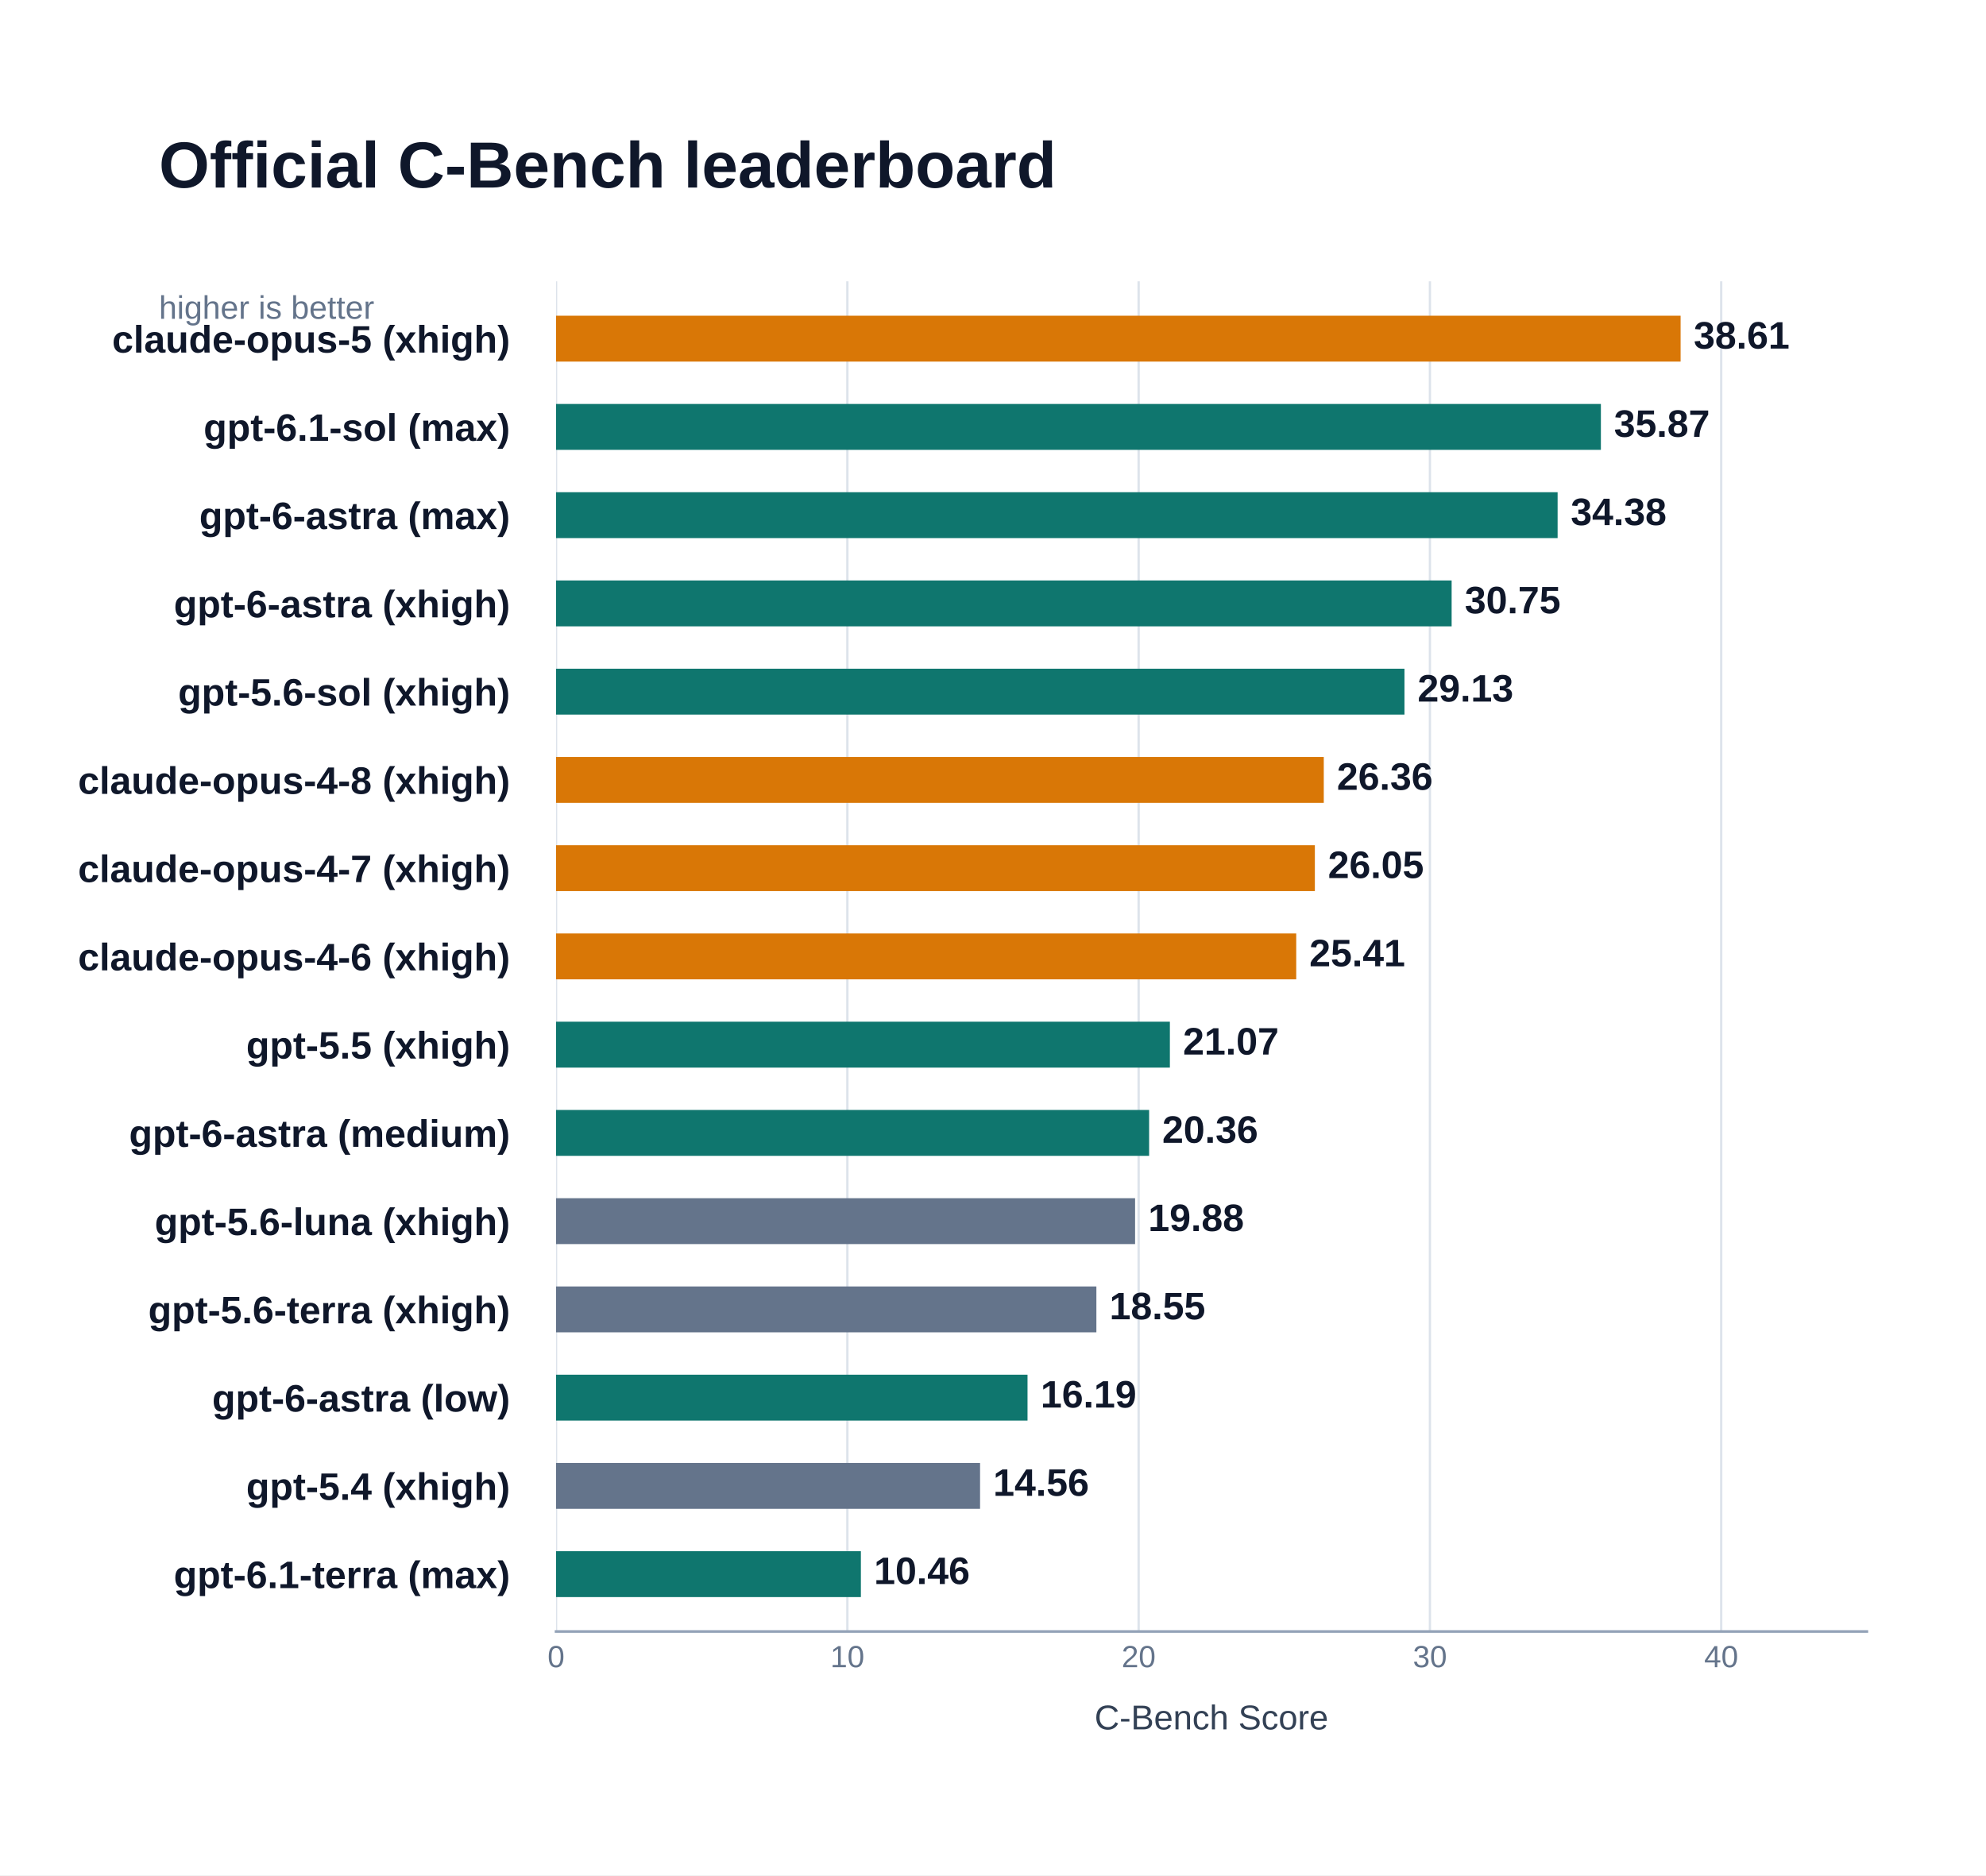
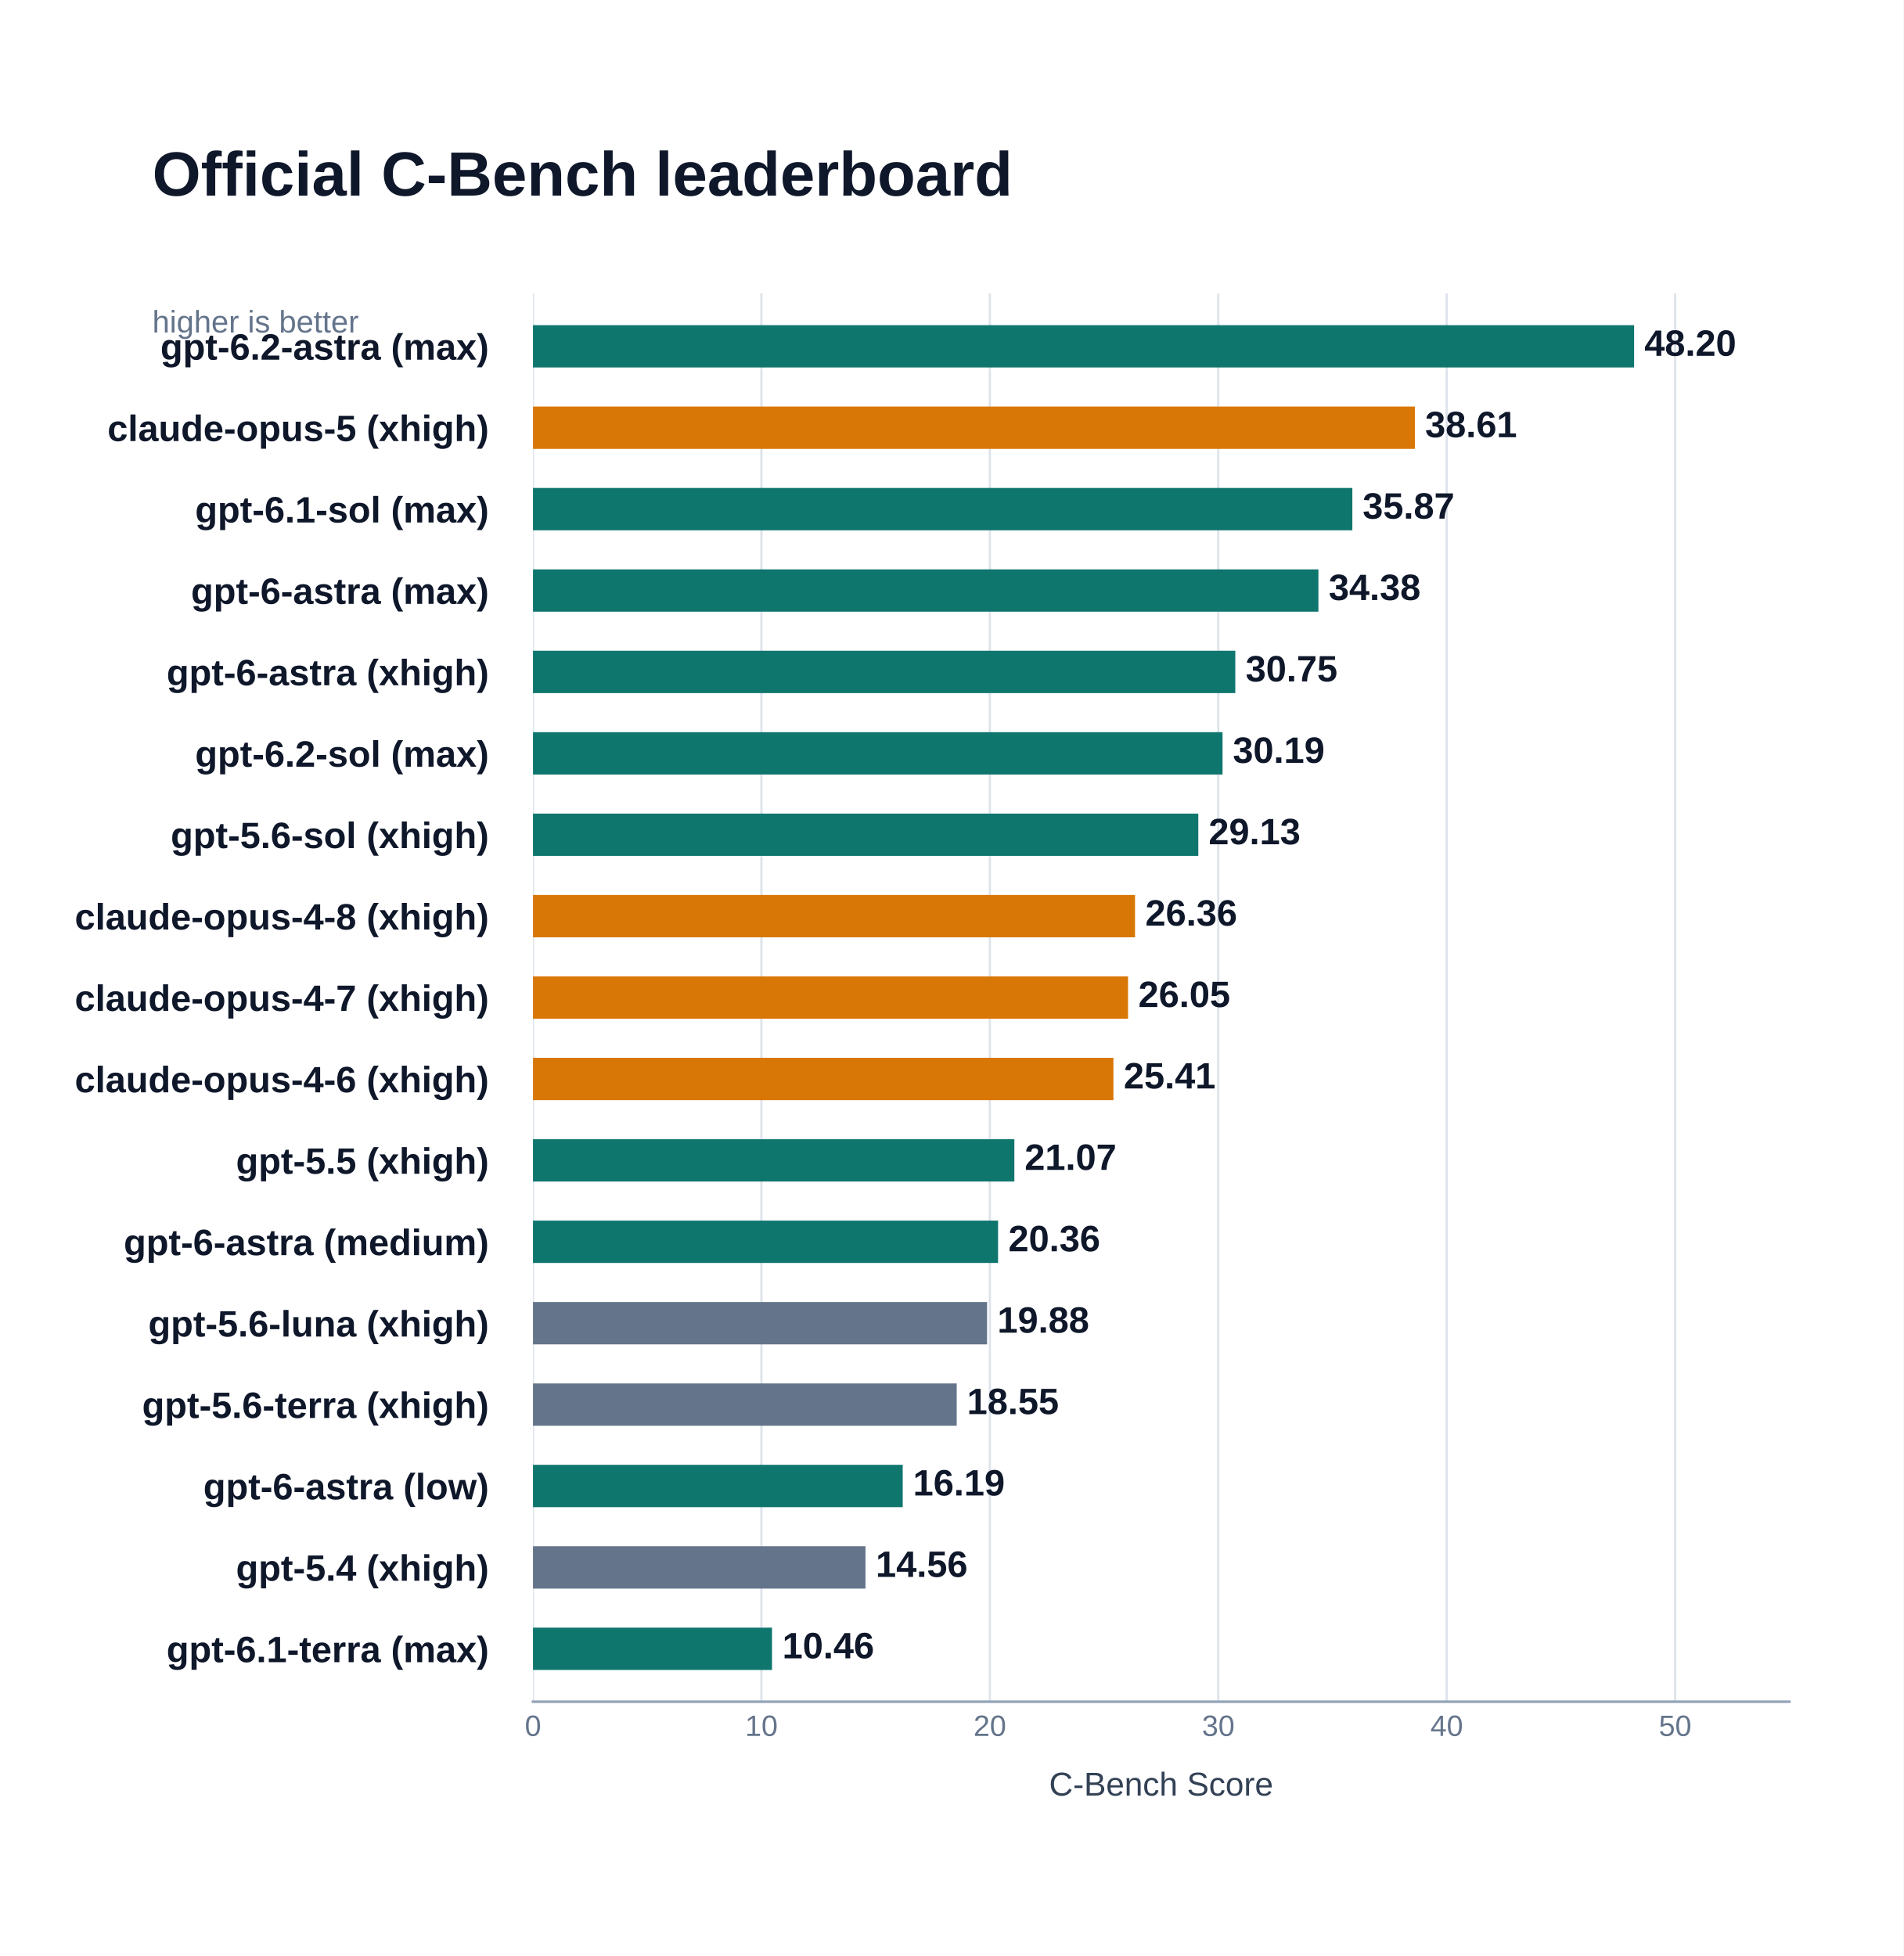
- <svg xmlns="http://www.w3.org/2000/svg" width="518.4pt" height="489.6pt" viewBox="0 0 518.4 489.6" version="1.1">
+ <svg xmlns="http://www.w3.org/2000/svg" width="518.4pt" height="532.8pt" viewBox="0 0 518.4 532.8" version="1.1">
  <defs>
    <style type="text/css">*{stroke-linejoin: round; stroke-linecap: butt}</style>
  </defs>
  <g id="figure_1">
    <g id="patch_1">
-       <path d="M 0 489.6 L 518.4 489.6 L 518.4 0 L 0 0 z " style="fill: #ffffff" />
+       <path d="M 0 532.8 L 518.4 532.8 L 518.4 0 L 0 0 z " style="fill: #ffffff" />
    </g>
    <g id="axes_1">
      <g id="patch_2">
-         <path d="M 145.152 425.952 L 487.296 425.952 L 487.296 73.44 L 145.152 73.44 z " style="fill: #ffffff" />
+         <path d="M 145.152 463.536 L 487.296 463.536 L 487.296 79.92 L 145.152 79.92 z " style="fill: #ffffff" />
      </g>
      <g id="matplotlib.axis_1">
        <g id="xtick_1">
          <g id="line2d_1">
-             <path d="M 145.152 425.952 L 145.152 73.44 " clip-path="url(#p89927d015d)" style="fill: none; stroke: #cbd5e1; stroke-opacity: 0.65; stroke-width: 0.6; stroke-linecap: square" />
+             <path d="M 145.152 463.536 L 145.152 79.92 " clip-path="url(#pcc2a4b0c68)" style="fill: none; stroke: #cbd5e1; stroke-opacity: 0.65; stroke-width: 0.6; stroke-linecap: square" />
          </g>
          <g id="line2d_2" />
          <g id="text_1">
-             <text style="font-size: 8px; font-family: 'Arial', 'Helvetica', 'Liberation Sans', 'DejaVu Sans', sans-serif; text-anchor: middle; fill: #64748b" x="145.152" y="435.276" transform="rotate(-0 145.152 435.2762)">0</text>
+             <text style="font-size: 8px; font-family: 'Arial', 'Helvetica', 'Liberation Sans', 'DejaVu Sans', sans-serif; text-anchor: middle; fill: #64748b" x="145.152" y="472.86" transform="rotate(-0 145.152 472.8602)">0</text>
          </g>
        </g>
        <g id="xtick_2">
          <g id="line2d_3">
-             <path d="M 221.184 425.952 L 221.184 73.44 " clip-path="url(#p89927d015d)" style="fill: none; stroke: #cbd5e1; stroke-opacity: 0.65; stroke-width: 0.6; stroke-linecap: square" />
+             <path d="M 207.36 463.536 L 207.36 79.92 " clip-path="url(#pcc2a4b0c68)" style="fill: none; stroke: #cbd5e1; stroke-opacity: 0.65; stroke-width: 0.6; stroke-linecap: square" />
          </g>
          <g id="line2d_4" />
          <g id="text_2">
-             <text style="font-size: 8px; font-family: 'Arial', 'Helvetica', 'Liberation Sans', 'DejaVu Sans', sans-serif; text-anchor: middle; fill: #64748b" x="221.184" y="435.276" transform="rotate(-0 221.184 435.2762)">10</text>
+             <text style="font-size: 8px; font-family: 'Arial', 'Helvetica', 'Liberation Sans', 'DejaVu Sans', sans-serif; text-anchor: middle; fill: #64748b" x="207.36" y="472.86" transform="rotate(-0 207.36 472.8602)">10</text>
          </g>
        </g>
        <g id="xtick_3">
          <g id="line2d_5">
-             <path d="M 297.216 425.952 L 297.216 73.44 " clip-path="url(#p89927d015d)" style="fill: none; stroke: #cbd5e1; stroke-opacity: 0.65; stroke-width: 0.6; stroke-linecap: square" />
+             <path d="M 269.568 463.536 L 269.568 79.92 " clip-path="url(#pcc2a4b0c68)" style="fill: none; stroke: #cbd5e1; stroke-opacity: 0.65; stroke-width: 0.6; stroke-linecap: square" />
          </g>
          <g id="line2d_6" />
          <g id="text_3">
-             <text style="font-size: 8px; font-family: 'Arial', 'Helvetica', 'Liberation Sans', 'DejaVu Sans', sans-serif; text-anchor: middle; fill: #64748b" x="297.216" y="435.276" transform="rotate(-0 297.216 435.2762)">20</text>
+             <text style="font-size: 8px; font-family: 'Arial', 'Helvetica', 'Liberation Sans', 'DejaVu Sans', sans-serif; text-anchor: middle; fill: #64748b" x="269.568" y="472.86" transform="rotate(-0 269.568 472.8602)">20</text>
          </g>
        </g>
        <g id="xtick_4">
          <g id="line2d_7">
-             <path d="M 373.248 425.952 L 373.248 73.44 " clip-path="url(#p89927d015d)" style="fill: none; stroke: #cbd5e1; stroke-opacity: 0.65; stroke-width: 0.6; stroke-linecap: square" />
+             <path d="M 331.776 463.536 L 331.776 79.92 " clip-path="url(#pcc2a4b0c68)" style="fill: none; stroke: #cbd5e1; stroke-opacity: 0.65; stroke-width: 0.6; stroke-linecap: square" />
          </g>
          <g id="line2d_8" />
          <g id="text_4">
-             <text style="font-size: 8px; font-family: 'Arial', 'Helvetica', 'Liberation Sans', 'DejaVu Sans', sans-serif; text-anchor: middle; fill: #64748b" x="373.248" y="435.276" transform="rotate(-0 373.248 435.2762)">30</text>
+             <text style="font-size: 8px; font-family: 'Arial', 'Helvetica', 'Liberation Sans', 'DejaVu Sans', sans-serif; text-anchor: middle; fill: #64748b" x="331.776" y="472.86" transform="rotate(-0 331.776 472.8602)">30</text>
          </g>
        </g>
        <g id="xtick_5">
          <g id="line2d_9">
-             <path d="M 449.28 425.952 L 449.28 73.44 " clip-path="url(#p89927d015d)" style="fill: none; stroke: #cbd5e1; stroke-opacity: 0.65; stroke-width: 0.6; stroke-linecap: square" />
+             <path d="M 393.984 463.536 L 393.984 79.92 " clip-path="url(#pcc2a4b0c68)" style="fill: none; stroke: #cbd5e1; stroke-opacity: 0.65; stroke-width: 0.6; stroke-linecap: square" />
          </g>
          <g id="line2d_10" />
          <g id="text_5">
-             <text style="font-size: 8px; font-family: 'Arial', 'Helvetica', 'Liberation Sans', 'DejaVu Sans', sans-serif; text-anchor: middle; fill: #64748b" x="449.28" y="435.276" transform="rotate(-0 449.28 435.2762)">40</text>
-           </g>
-         </g>
-         <g id="text_6">
-           <text style="font-size: 9px; font-family: 'Arial', 'Helvetica', 'Liberation Sans', 'DejaVu Sans', sans-serif; text-anchor: middle; fill: #334155" x="316.224" y="451.512" transform="rotate(-0 316.224 451.5121)">C-Bench Score</text>
+             <text style="font-size: 8px; font-family: 'Arial', 'Helvetica', 'Liberation Sans', 'DejaVu Sans', sans-serif; text-anchor: middle; fill: #64748b" x="393.984" y="472.86" transform="rotate(-0 393.984 472.8602)">40</text>
+           </g>
+         </g>
+         <g id="xtick_6">
+           <g id="line2d_11">
+             <path d="M 456.192 463.536 L 456.192 79.92 " clip-path="url(#pcc2a4b0c68)" style="fill: none; stroke: #cbd5e1; stroke-opacity: 0.65; stroke-width: 0.6; stroke-linecap: square" />
+           </g>
+           <g id="line2d_12" />
+           <g id="text_6">
+             <text style="font-size: 8px; font-family: 'Arial', 'Helvetica', 'Liberation Sans', 'DejaVu Sans', sans-serif; text-anchor: middle; fill: #64748b" x="456.192" y="472.86" transform="rotate(-0 456.192 472.8602)">50</text>
+           </g>
+         </g>
+         <g id="text_7">
+           <text style="font-size: 9px; font-family: 'Arial', 'Helvetica', 'Liberation Sans', 'DejaVu Sans', sans-serif; text-anchor: middle; fill: #334155" x="316.224" y="489.096" transform="rotate(-0 316.224 489.0961)">C-Bench Score</text>
        </g>
      </g>
      <g id="matplotlib.axis_2">
        <g id="ytick_1">
-           <g id="line2d_11" />
-           <g id="text_7">
-             <text style="font-weight: 700; font-size: 10px; font-family: 'Arial', 'Helvetica', 'Liberation Sans', 'DejaVu Sans', sans-serif; text-anchor: end; fill: #0f172a" x="133.152" y="92.056" transform="rotate(-0 133.152 92.05614)">claude-opus-5 (xhigh)</text>
+           <g id="line2d_13" />
+           <g id="text_8">
+             <text style="font-weight: 700; font-size: 10px; font-family: 'Arial', 'Helvetica', 'Liberation Sans', 'DejaVu Sans', sans-serif; text-anchor: end; fill: #0f172a" x="133.152" y="97.973" transform="rotate(-0 133.152 97.97346)">gpt-6.2-astra (max)</text>
          </g>
        </g>
        <g id="ytick_2">
-           <g id="line2d_12" />
-           <g id="text_8">
-             <text style="font-weight: 700; font-size: 10px; font-family: 'Arial', 'Helvetica', 'Liberation Sans', 'DejaVu Sans', sans-serif; text-anchor: end; fill: #0f172a" x="133.152" y="115.096" transform="rotate(-0 133.152 115.0961)">gpt-6.1-sol (max)</text>
+           <g id="line2d_14" />
+           <g id="text_9">
+             <text style="font-weight: 700; font-size: 10px; font-family: 'Arial', 'Helvetica', 'Liberation Sans', 'DejaVu Sans', sans-serif; text-anchor: end; fill: #0f172a" x="133.152" y="120.148" transform="rotate(-0 133.152 120.1478)">claude-opus-5 (xhigh)</text>
          </g>
        </g>
        <g id="ytick_3">
-           <g id="line2d_13" />
-           <g id="text_9">
-             <text style="font-weight: 700; font-size: 10px; font-family: 'Arial', 'Helvetica', 'Liberation Sans', 'DejaVu Sans', sans-serif; text-anchor: end; fill: #0f172a" x="133.152" y="138.136" transform="rotate(-0 133.152 138.1361)">gpt-6-astra (max)</text>
+           <g id="line2d_15" />
+           <g id="text_10">
+             <text style="font-weight: 700; font-size: 10px; font-family: 'Arial', 'Helvetica', 'Liberation Sans', 'DejaVu Sans', sans-serif; text-anchor: end; fill: #0f172a" x="133.152" y="142.322" transform="rotate(-0 133.152 142.3221)">gpt-6.1-sol (max)</text>
          </g>
        </g>
        <g id="ytick_4">
-           <g id="line2d_14" />
-           <g id="text_10">
-             <text style="font-weight: 700; font-size: 10px; font-family: 'Arial', 'Helvetica', 'Liberation Sans', 'DejaVu Sans', sans-serif; text-anchor: end; fill: #0f172a" x="133.152" y="161.176" transform="rotate(-0 133.152 161.1761)">gpt-6-astra (xhigh)</text>
+           <g id="line2d_16" />
+           <g id="text_11">
+             <text style="font-weight: 700; font-size: 10px; font-family: 'Arial', 'Helvetica', 'Liberation Sans', 'DejaVu Sans', sans-serif; text-anchor: end; fill: #0f172a" x="133.152" y="164.496" transform="rotate(-0 133.152 164.4965)">gpt-6-astra (max)</text>
          </g>
        </g>
        <g id="ytick_5">
-           <g id="line2d_15" />
-           <g id="text_11">
-             <text style="font-weight: 700; font-size: 10px; font-family: 'Arial', 'Helvetica', 'Liberation Sans', 'DejaVu Sans', sans-serif; text-anchor: end; fill: #0f172a" x="133.152" y="184.216" transform="rotate(-0 133.152 184.2161)">gpt-5.6-sol (xhigh)</text>
+           <g id="line2d_17" />
+           <g id="text_12">
+             <text style="font-weight: 700; font-size: 10px; font-family: 'Arial', 'Helvetica', 'Liberation Sans', 'DejaVu Sans', sans-serif; text-anchor: end; fill: #0f172a" x="133.152" y="186.671" transform="rotate(-0 133.152 186.6708)">gpt-6-astra (xhigh)</text>
          </g>
        </g>
        <g id="ytick_6">
-           <g id="line2d_16" />
-           <g id="text_12">
-             <text style="font-weight: 700; font-size: 10px; font-family: 'Arial', 'Helvetica', 'Liberation Sans', 'DejaVu Sans', sans-serif; text-anchor: end; fill: #0f172a" x="133.152" y="207.256" transform="rotate(-0 133.152 207.2561)">claude-opus-4-8 (xhigh)</text>
+           <g id="line2d_18" />
+           <g id="text_13">
+             <text style="font-weight: 700; font-size: 10px; font-family: 'Arial', 'Helvetica', 'Liberation Sans', 'DejaVu Sans', sans-serif; text-anchor: end; fill: #0f172a" x="133.152" y="208.845" transform="rotate(-0 133.152 208.8451)">gpt-6.2-sol (max)</text>
          </g>
        </g>
        <g id="ytick_7">
-           <g id="line2d_17" />
-           <g id="text_13">
-             <text style="font-weight: 700; font-size: 10px; font-family: 'Arial', 'Helvetica', 'Liberation Sans', 'DejaVu Sans', sans-serif; text-anchor: end; fill: #0f172a" x="133.152" y="230.296" transform="rotate(-0 133.152 230.2961)">claude-opus-4-7 (xhigh)</text>
+           <g id="line2d_19" />
+           <g id="text_14">
+             <text style="font-weight: 700; font-size: 10px; font-family: 'Arial', 'Helvetica', 'Liberation Sans', 'DejaVu Sans', sans-serif; text-anchor: end; fill: #0f172a" x="133.152" y="231.019" transform="rotate(-0 133.152 231.0195)">gpt-5.6-sol (xhigh)</text>
          </g>
        </g>
        <g id="ytick_8">
-           <g id="line2d_18" />
-           <g id="text_14">
-             <text style="font-weight: 700; font-size: 10px; font-family: 'Arial', 'Helvetica', 'Liberation Sans', 'DejaVu Sans', sans-serif; text-anchor: end; fill: #0f172a" x="133.152" y="253.336" transform="rotate(-0 133.152 253.3361)">claude-opus-4-6 (xhigh)</text>
+           <g id="line2d_20" />
+           <g id="text_15">
+             <text style="font-weight: 700; font-size: 10px; font-family: 'Arial', 'Helvetica', 'Liberation Sans', 'DejaVu Sans', sans-serif; text-anchor: end; fill: #0f172a" x="133.152" y="253.194" transform="rotate(-0 133.152 253.1938)">claude-opus-4-8 (xhigh)</text>
          </g>
        </g>
        <g id="ytick_9">
-           <g id="line2d_19" />
-           <g id="text_15">
-             <text style="font-weight: 700; font-size: 10px; font-family: 'Arial', 'Helvetica', 'Liberation Sans', 'DejaVu Sans', sans-serif; text-anchor: end; fill: #0f172a" x="133.152" y="276.376" transform="rotate(-0 133.152 276.3761)">gpt-5.5 (xhigh)</text>
+           <g id="line2d_21" />
+           <g id="text_16">
+             <text style="font-weight: 700; font-size: 10px; font-family: 'Arial', 'Helvetica', 'Liberation Sans', 'DejaVu Sans', sans-serif; text-anchor: end; fill: #0f172a" x="133.152" y="275.368" transform="rotate(-0 133.152 275.3681)">claude-opus-4-7 (xhigh)</text>
          </g>
        </g>
        <g id="ytick_10">
-           <g id="line2d_20" />
-           <g id="text_16">
-             <text style="font-weight: 700; font-size: 10px; font-family: 'Arial', 'Helvetica', 'Liberation Sans', 'DejaVu Sans', sans-serif; text-anchor: end; fill: #0f172a" x="133.152" y="299.416" transform="rotate(-0 133.152 299.4161)">gpt-6-astra (medium)</text>
+           <g id="line2d_22" />
+           <g id="text_17">
+             <text style="font-weight: 700; font-size: 10px; font-family: 'Arial', 'Helvetica', 'Liberation Sans', 'DejaVu Sans', sans-serif; text-anchor: end; fill: #0f172a" x="133.152" y="297.542" transform="rotate(-0 133.152 297.5425)">claude-opus-4-6 (xhigh)</text>
          </g>
        </g>
        <g id="ytick_11">
-           <g id="line2d_21" />
-           <g id="text_17">
-             <text style="font-weight: 700; font-size: 10px; font-family: 'Arial', 'Helvetica', 'Liberation Sans', 'DejaVu Sans', sans-serif; text-anchor: end; fill: #0f172a" x="133.152" y="322.456" transform="rotate(-0 133.152 322.4561)">gpt-5.6-luna (xhigh)</text>
+           <g id="line2d_23" />
+           <g id="text_18">
+             <text style="font-weight: 700; font-size: 10px; font-family: 'Arial', 'Helvetica', 'Liberation Sans', 'DejaVu Sans', sans-serif; text-anchor: end; fill: #0f172a" x="133.152" y="319.717" transform="rotate(-0 133.152 319.7168)">gpt-5.5 (xhigh)</text>
          </g>
        </g>
        <g id="ytick_12">
-           <g id="line2d_22" />
-           <g id="text_18">
-             <text style="font-weight: 700; font-size: 10px; font-family: 'Arial', 'Helvetica', 'Liberation Sans', 'DejaVu Sans', sans-serif; text-anchor: end; fill: #0f172a" x="133.152" y="345.496" transform="rotate(-0 133.152 345.4961)">gpt-5.6-terra (xhigh)</text>
+           <g id="line2d_24" />
+           <g id="text_19">
+             <text style="font-weight: 700; font-size: 10px; font-family: 'Arial', 'Helvetica', 'Liberation Sans', 'DejaVu Sans', sans-serif; text-anchor: end; fill: #0f172a" x="133.152" y="341.891" transform="rotate(-0 133.152 341.8911)">gpt-6-astra (medium)</text>
          </g>
        </g>
        <g id="ytick_13">
-           <g id="line2d_23" />
-           <g id="text_19">
-             <text style="font-weight: 700; font-size: 10px; font-family: 'Arial', 'Helvetica', 'Liberation Sans', 'DejaVu Sans', sans-serif; text-anchor: end; fill: #0f172a" x="133.152" y="368.536" transform="rotate(-0 133.152 368.5361)">gpt-6-astra (low)</text>
+           <g id="line2d_25" />
+           <g id="text_20">
+             <text style="font-weight: 700; font-size: 10px; font-family: 'Arial', 'Helvetica', 'Liberation Sans', 'DejaVu Sans', sans-serif; text-anchor: end; fill: #0f172a" x="133.152" y="364.065" transform="rotate(-0 133.152 364.0655)">gpt-5.6-luna (xhigh)</text>
          </g>
        </g>
        <g id="ytick_14">
-           <g id="line2d_24" />
-           <g id="text_20">
-             <text style="font-weight: 700; font-size: 10px; font-family: 'Arial', 'Helvetica', 'Liberation Sans', 'DejaVu Sans', sans-serif; text-anchor: end; fill: #0f172a" x="133.152" y="391.576" transform="rotate(-0 133.152 391.5761)">gpt-5.4 (xhigh)</text>
+           <g id="line2d_26" />
+           <g id="text_21">
+             <text style="font-weight: 700; font-size: 10px; font-family: 'Arial', 'Helvetica', 'Liberation Sans', 'DejaVu Sans', sans-serif; text-anchor: end; fill: #0f172a" x="133.152" y="386.24" transform="rotate(-0 133.152 386.2398)">gpt-5.6-terra (xhigh)</text>
          </g>
        </g>
        <g id="ytick_15">
-           <g id="line2d_25" />
-           <g id="text_21">
-             <text style="font-weight: 700; font-size: 10px; font-family: 'Arial', 'Helvetica', 'Liberation Sans', 'DejaVu Sans', sans-serif; text-anchor: end; fill: #0f172a" x="133.152" y="414.616" transform="rotate(-0 133.152 414.6161)">gpt-6.1-terra (max)</text>
+           <g id="line2d_27" />
+           <g id="text_22">
+             <text style="font-weight: 700; font-size: 10px; font-family: 'Arial', 'Helvetica', 'Liberation Sans', 'DejaVu Sans', sans-serif; text-anchor: end; fill: #0f172a" x="133.152" y="408.414" transform="rotate(-0 133.152 408.4141)">gpt-6-astra (low)</text>
+           </g>
+         </g>
+         <g id="ytick_16">
+           <g id="line2d_28" />
+           <g id="text_23">
+             <text style="font-weight: 700; font-size: 10px; font-family: 'Arial', 'Helvetica', 'Liberation Sans', 'DejaVu Sans', sans-serif; text-anchor: end; fill: #0f172a" x="133.152" y="430.588" transform="rotate(-0 133.152 430.5885)">gpt-5.4 (xhigh)</text>
+           </g>
+         </g>
+         <g id="ytick_17">
+           <g id="line2d_29" />
+           <g id="text_24">
+             <text style="font-weight: 700; font-size: 10px; font-family: 'Arial', 'Helvetica', 'Liberation Sans', 'DejaVu Sans', sans-serif; text-anchor: end; fill: #0f172a" x="133.152" y="452.763" transform="rotate(-0 133.152 452.7628)">gpt-6.1-terra (max)</text>
          </g>
        </g>
      </g>
      <g id="patch_3">
-         <path d="M 145.152 94.406 L 438.683 94.406 L 438.683 82.426 L 145.152 82.426 z " clip-path="url(#p89927d015d)" style="fill: #d97706" />
+         <path d="M 145.152 100.099 L 445.022 100.099 L 445.022 88.568 L 145.152 88.568 z " clip-path="url(#pcc2a4b0c68)" style="fill: #0f766e" />
      </g>
      <g id="patch_4">
-         <path d="M 145.152 117.446 L 417.875 117.446 L 417.875 105.466 L 145.152 105.466 z " clip-path="url(#p89927d015d)" style="fill: #0f766e" />
+         <path d="M 145.152 122.273 L 385.314 122.273 L 385.314 110.742 L 145.152 110.742 z " clip-path="url(#pcc2a4b0c68)" style="fill: #d97706" />
      </g>
      <g id="patch_5">
-         <path d="M 145.152 140.486 L 406.579 140.486 L 406.579 128.506 L 145.152 128.506 z " clip-path="url(#p89927d015d)" style="fill: #0f766e" />
+         <path d="M 145.152 144.447 L 368.289 144.447 L 368.289 132.917 L 145.152 132.917 z " clip-path="url(#pcc2a4b0c68)" style="fill: #0f766e" />
      </g>
      <g id="patch_6">
-         <path d="M 145.152 163.526 L 378.916 163.526 L 378.916 151.546 L 145.152 151.546 z " clip-path="url(#p89927d015d)" style="fill: #0f766e" />
+         <path d="M 145.152 166.622 L 359.047 166.622 L 359.047 155.091 L 145.152 155.091 z " clip-path="url(#pcc2a4b0c68)" style="fill: #0f766e" />
      </g>
      <g id="patch_7">
-         <path d="M 145.152 186.566 L 366.603 186.566 L 366.603 174.586 L 145.152 174.586 z " clip-path="url(#p89927d015d)" style="fill: #0f766e" />
+         <path d="M 145.152 188.796 L 336.414 188.796 L 336.414 177.265 L 145.152 177.265 z " clip-path="url(#pcc2a4b0c68)" style="fill: #0f766e" />
      </g>
      <g id="patch_8">
-         <path d="M 145.152 209.606 L 345.541 209.606 L 345.541 197.626 L 145.152 197.626 z " clip-path="url(#p89927d015d)" style="fill: #d97706" />
+         <path d="M 145.152 210.97 L 332.938 210.97 L 332.938 199.44 L 145.152 199.44 z " clip-path="url(#pcc2a4b0c68)" style="fill: #0f766e" />
      </g>
      <g id="patch_9">
-         <path d="M 145.152 232.646 L 343.214 232.646 L 343.214 220.666 L 145.152 220.666 z " clip-path="url(#p89927d015d)" style="fill: #d97706" />
+         <path d="M 145.152 233.145 L 326.339 233.145 L 326.339 221.614 L 145.152 221.614 z " clip-path="url(#pcc2a4b0c68)" style="fill: #0f766e" />
      </g>
      <g id="patch_10">
-         <path d="M 145.152 255.686 L 338.351 255.686 L 338.351 243.706 L 145.152 243.706 z " clip-path="url(#p89927d015d)" style="fill: #d97706" />
+         <path d="M 145.152 255.319 L 309.107 255.319 L 309.107 243.788 L 145.152 243.788 z " clip-path="url(#pcc2a4b0c68)" style="fill: #d97706" />
      </g>
      <g id="patch_11">
-         <path d="M 145.152 278.726 L 305.371 278.726 L 305.371 266.746 L 145.152 266.746 z " clip-path="url(#p89927d015d)" style="fill: #0f766e" />
+         <path d="M 145.152 277.493 L 307.203 277.493 L 307.203 265.963 L 145.152 265.963 z " clip-path="url(#pcc2a4b0c68)" style="fill: #d97706" />
      </g>
      <g id="patch_12">
-         <path d="M 145.152 301.766 L 299.951 301.766 L 299.951 289.786 L 145.152 289.786 z " clip-path="url(#p89927d015d)" style="fill: #0f766e" />
+         <path d="M 145.152 299.668 L 303.224 299.668 L 303.224 288.137 L 145.152 288.137 z " clip-path="url(#pcc2a4b0c68)" style="fill: #d97706" />
      </g>
      <g id="patch_13">
-         <path d="M 145.152 324.806 L 296.289 324.806 L 296.289 312.826 L 145.152 312.826 z " clip-path="url(#p89927d015d)" style="fill: #64748b" />
+         <path d="M 145.152 321.842 L 276.24 321.842 L 276.24 310.311 L 145.152 310.311 z " clip-path="url(#pcc2a4b0c68)" style="fill: #0f766e" />
      </g>
      <g id="patch_14">
-         <path d="M 145.152 347.846 L 286.186 347.846 L 286.186 335.866 L 145.152 335.866 z " clip-path="url(#p89927d015d)" style="fill: #64748b" />
+         <path d="M 145.152 344.016 L 271.806 344.016 L 271.806 332.486 L 145.152 332.486 z " clip-path="url(#pcc2a4b0c68)" style="fill: #0f766e" />
      </g>
      <g id="patch_15">
-         <path d="M 145.152 370.886 L 268.211 370.886 L 268.211 358.906 L 145.152 358.906 z " clip-path="url(#p89927d015d)" style="fill: #0f766e" />
+         <path d="M 145.152 366.191 L 268.809 366.191 L 268.809 354.66 L 145.152 354.66 z " clip-path="url(#pcc2a4b0c68)" style="fill: #64748b" />
      </g>
      <g id="patch_16">
-         <path d="M 145.152 393.926 L 255.823 393.926 L 255.823 381.946 L 145.152 381.946 z " clip-path="url(#p89927d015d)" style="fill: #64748b" />
+         <path d="M 145.152 388.365 L 260.543 388.365 L 260.543 376.834 L 145.152 376.834 z " clip-path="url(#pcc2a4b0c68)" style="fill: #64748b" />
      </g>
      <g id="patch_17">
-         <path d="M 145.152 416.966 L 224.714 416.966 L 224.714 404.986 L 145.152 404.986 z " clip-path="url(#p89927d015d)" style="fill: #0f766e" />
+         <path d="M 145.152 410.539 L 245.837 410.539 L 245.837 399.009 L 145.152 399.009 z " clip-path="url(#pcc2a4b0c68)" style="fill: #0f766e" />
      </g>
      <g id="patch_18">
-         <path d="M 145.152 425.952 L 487.296 425.952 " style="fill: none; stroke: #94a3b8; stroke-width: 0.7; stroke-linejoin: miter; stroke-linecap: square" />
-       </g>
-       <g id="text_22">
-         <text style="font-weight: 700; font-size: 10px; font-family: 'Arial', 'Helvetica', 'Liberation Sans', 'DejaVu Sans', sans-serif; text-anchor: start; fill: #0f172a" x="442.104" y="91.004" transform="rotate(-0 442.1043 91.00389)">38.61</text>
-       </g>
-       <g id="text_23">
-         <text style="font-weight: 700; font-size: 10px; font-family: 'Arial', 'Helvetica', 'Liberation Sans', 'DejaVu Sans', sans-serif; text-anchor: start; fill: #0f172a" x="421.296" y="114.044" transform="rotate(-0 421.296 114.0439)">35.87</text>
-       </g>
-       <g id="text_24">
-         <text style="font-weight: 700; font-size: 10px; font-family: 'Arial', 'Helvetica', 'Liberation Sans', 'DejaVu Sans', sans-serif; text-anchor: start; fill: #0f172a" x="410.001" y="137.084" transform="rotate(-0 410.0009 137.0839)">34.38</text>
+         <path d="M 145.152 432.714 L 235.701 432.714 L 235.701 421.183 L 145.152 421.183 z " clip-path="url(#pcc2a4b0c68)" style="fill: #64748b" />
+       </g>
+       <g id="patch_19">
+         <path d="M 145.152 454.888 L 210.248 454.888 L 210.248 443.357 L 145.152 443.357 z " clip-path="url(#pcc2a4b0c68)" style="fill: #0f766e" />
+       </g>
+       <g id="patch_20">
+         <path d="M 145.152 463.536 L 487.296 463.536 " style="fill: none; stroke: #94a3b8; stroke-width: 0.7; stroke-linejoin: miter; stroke-linecap: square" />
      </g>
      <g id="text_25">
-         <text style="font-weight: 700; font-size: 10px; font-family: 'Arial', 'Helvetica', 'Liberation Sans', 'DejaVu Sans', sans-serif; text-anchor: start; fill: #0f172a" x="382.338" y="160.124" transform="rotate(-0 382.3378 160.1239)">30.75</text>
+         <text style="font-weight: 700; font-size: 10px; font-family: 'Arial', 'Helvetica', 'Liberation Sans', 'DejaVu Sans', sans-serif; text-anchor: start; fill: #0f172a" x="447.821" y="96.921" transform="rotate(-0 447.8209 96.92121)">48.20</text>
      </g>
      <g id="text_26">
-         <text style="font-weight: 700; font-size: 10px; font-family: 'Arial', 'Helvetica', 'Liberation Sans', 'DejaVu Sans', sans-serif; text-anchor: start; fill: #0f172a" x="370.024" y="183.164" transform="rotate(-0 370.0244 183.1639)">29.13</text>
+         <text style="font-weight: 700; font-size: 10px; font-family: 'Arial', 'Helvetica', 'Liberation Sans', 'DejaVu Sans', sans-serif; text-anchor: start; fill: #0f172a" x="388.113" y="119.096" transform="rotate(-0 388.1129 119.0955)">38.61</text>
      </g>
      <g id="text_27">
-         <text style="font-weight: 700; font-size: 10px; font-family: 'Arial', 'Helvetica', 'Liberation Sans', 'DejaVu Sans', sans-serif; text-anchor: start; fill: #0f172a" x="348.963" y="206.204" transform="rotate(-0 348.9629 206.2039)">26.36</text>
+         <text style="font-weight: 700; font-size: 10px; font-family: 'Arial', 'Helvetica', 'Liberation Sans', 'DejaVu Sans', sans-serif; text-anchor: start; fill: #0f172a" x="371.088" y="141.27" transform="rotate(-0 371.088 141.2699)">35.87</text>
      </g>
      <g id="text_28">
-         <text style="font-weight: 700; font-size: 10px; font-family: 'Arial', 'Helvetica', 'Liberation Sans', 'DejaVu Sans', sans-serif; text-anchor: start; fill: #0f172a" x="346.636" y="229.244" transform="rotate(-0 346.6359 229.2439)">26.05</text>
+         <text style="font-weight: 700; font-size: 10px; font-family: 'Arial', 'Helvetica', 'Liberation Sans', 'DejaVu Sans', sans-serif; text-anchor: start; fill: #0f172a" x="361.847" y="163.444" transform="rotate(-0 361.8465 163.4442)">34.38</text>
      </g>
      <g id="text_29">
-         <text style="font-weight: 700; font-size: 10px; font-family: 'Arial', 'Helvetica', 'Liberation Sans', 'DejaVu Sans', sans-serif; text-anchor: start; fill: #0f172a" x="341.773" y="252.284" transform="rotate(-0 341.7728 252.2839)">25.41</text>
+         <text style="font-weight: 700; font-size: 10px; font-family: 'Arial', 'Helvetica', 'Liberation Sans', 'DejaVu Sans', sans-serif; text-anchor: start; fill: #0f172a" x="339.213" y="185.619" transform="rotate(-0 339.2131 185.6185)">30.75</text>
      </g>
      <g id="text_30">
-         <text style="font-weight: 700; font-size: 10px; font-family: 'Arial', 'Helvetica', 'Liberation Sans', 'DejaVu Sans', sans-serif; text-anchor: start; fill: #0f172a" x="308.793" y="275.324" transform="rotate(-0 308.7926 275.3239)">21.07</text>
+         <text style="font-weight: 700; font-size: 10px; font-family: 'Arial', 'Helvetica', 'Liberation Sans', 'DejaVu Sans', sans-serif; text-anchor: start; fill: #0f172a" x="335.737" y="207.793" transform="rotate(-0 335.7371 207.7929)">30.19</text>
      </g>
      <g id="text_31">
-         <text style="font-weight: 700; font-size: 10px; font-family: 'Arial', 'Helvetica', 'Liberation Sans', 'DejaVu Sans', sans-serif; text-anchor: start; fill: #0f172a" x="303.373" y="298.364" transform="rotate(-0 303.3728 298.3639)">20.36</text>
+         <text style="font-weight: 700; font-size: 10px; font-family: 'Arial', 'Helvetica', 'Liberation Sans', 'DejaVu Sans', sans-serif; text-anchor: start; fill: #0f172a" x="329.138" y="229.967" transform="rotate(-0 329.1385 229.9672)">29.13</text>
      </g>
      <g id="text_32">
-         <text style="font-weight: 700; font-size: 10px; font-family: 'Arial', 'Helvetica', 'Liberation Sans', 'DejaVu Sans', sans-serif; text-anchor: start; fill: #0f172a" x="299.71" y="321.404" transform="rotate(-0 299.7104 321.4039)">19.88</text>
+         <text style="font-weight: 700; font-size: 10px; font-family: 'Arial', 'Helvetica', 'Liberation Sans', 'DejaVu Sans', sans-serif; text-anchor: start; fill: #0f172a" x="311.906" y="252.142" transform="rotate(-0 311.9064 252.1416)">26.36</text>
      </g>
      <g id="text_33">
-         <text style="font-weight: 700; font-size: 10px; font-family: 'Arial', 'Helvetica', 'Liberation Sans', 'DejaVu Sans', sans-serif; text-anchor: start; fill: #0f172a" x="289.607" y="344.444" transform="rotate(-0 289.6075 344.4439)">18.55</text>
+         <text style="font-weight: 700; font-size: 10px; font-family: 'Arial', 'Helvetica', 'Liberation Sans', 'DejaVu Sans', sans-serif; text-anchor: start; fill: #0f172a" x="310.002" y="274.316" transform="rotate(-0 310.0024 274.3159)">26.05</text>
      </g>
      <g id="text_34">
-         <text style="font-weight: 700; font-size: 10px; font-family: 'Arial', 'Helvetica', 'Liberation Sans', 'DejaVu Sans', sans-serif; text-anchor: start; fill: #0f172a" x="271.633" y="367.484" transform="rotate(-0 271.6327 367.4839)">16.19</text>
+         <text style="font-weight: 700; font-size: 10px; font-family: 'Arial', 'Helvetica', 'Liberation Sans', 'DejaVu Sans', sans-serif; text-anchor: start; fill: #0f172a" x="306.024" y="296.49" transform="rotate(-0 306.0235 296.4902)">25.41</text>
      </g>
      <g id="text_35">
-         <text style="font-weight: 700; font-size: 10px; font-family: 'Arial', 'Helvetica', 'Liberation Sans', 'DejaVu Sans', sans-serif; text-anchor: start; fill: #0f172a" x="259.244" y="390.524" transform="rotate(-0 259.2442 390.5239)">14.56</text>
+         <text style="font-weight: 700; font-size: 10px; font-family: 'Arial', 'Helvetica', 'Liberation Sans', 'DejaVu Sans', sans-serif; text-anchor: start; fill: #0f172a" x="279.04" y="318.665" transform="rotate(-0 279.0397 318.6646)">21.07</text>
      </g>
      <g id="text_36">
-         <text style="font-weight: 700; font-size: 10px; font-family: 'Arial', 'Helvetica', 'Liberation Sans', 'DejaVu Sans', sans-serif; text-anchor: start; fill: #0f172a" x="228.135" y="413.564" transform="rotate(-0 228.1351 413.5639)">10.46</text>
-       </g>
-     </g>
-     <g id="text_37">
-       <text style="font-weight: 700; font-size: 17px; font-family: 'Arial', 'Helvetica', 'Liberation Sans', 'DejaVu Sans', sans-serif; text-anchor: start; fill: #0f172a" x="41.472" y="48.96" transform="rotate(-0 41.472 48.96)">Official C-Bench leaderboard</text>
-     </g>
-     <g id="text_38">
-       <text style="font-size: 8.5px; font-family: 'Arial', 'Helvetica', 'Liberation Sans', 'DejaVu Sans', sans-serif; text-anchor: start; fill: #64748b" x="41.472" y="83.232" transform="rotate(-0 41.472 83.232)">higher is better</text>
+         <text style="font-weight: 700; font-size: 10px; font-family: 'Arial', 'Helvetica', 'Liberation Sans', 'DejaVu Sans', sans-serif; text-anchor: start; fill: #0f172a" x="274.605" y="340.839" transform="rotate(-0 274.6054 340.8389)">20.36</text>
+       </g>
+       <g id="text_37">
+         <text style="font-weight: 700; font-size: 10px; font-family: 'Arial', 'Helvetica', 'Liberation Sans', 'DejaVu Sans', sans-serif; text-anchor: start; fill: #0f172a" x="271.609" y="363.013" transform="rotate(-0 271.6088 363.0132)">19.88</text>
+       </g>
+       <g id="text_38">
+         <text style="font-weight: 700; font-size: 10px; font-family: 'Arial', 'Helvetica', 'Liberation Sans', 'DejaVu Sans', sans-serif; text-anchor: start; fill: #0f172a" x="263.343" y="385.188" transform="rotate(-0 263.3429 385.1876)">18.55</text>
+       </g>
+       <g id="text_39">
+         <text style="font-weight: 700; font-size: 10px; font-family: 'Arial', 'Helvetica', 'Liberation Sans', 'DejaVu Sans', sans-serif; text-anchor: start; fill: #0f172a" x="248.636" y="407.362" transform="rotate(-0 248.6362 407.3619)">16.19</text>
+       </g>
+       <g id="text_40">
+         <text style="font-weight: 700; font-size: 10px; font-family: 'Arial', 'Helvetica', 'Liberation Sans', 'DejaVu Sans', sans-serif; text-anchor: start; fill: #0f172a" x="238.5" y="429.536" transform="rotate(-0 238.5002 429.5362)">14.56</text>
+       </g>
+       <g id="text_41">
+         <text style="font-weight: 700; font-size: 10px; font-family: 'Arial', 'Helvetica', 'Liberation Sans', 'DejaVu Sans', sans-serif; text-anchor: start; fill: #0f172a" x="213.047" y="451.711" transform="rotate(-0 213.0473 451.7106)">10.46</text>
+       </g>
+     </g>
+     <g id="text_42">
+       <text style="font-weight: 700; font-size: 17px; font-family: 'Arial', 'Helvetica', 'Liberation Sans', 'DejaVu Sans', sans-serif; text-anchor: start; fill: #0f172a" x="41.472" y="53.28" transform="rotate(-0 41.472 53.28)">Official C-Bench leaderboard</text>
+     </g>
+     <g id="text_43">
+       <text style="font-size: 8.5px; font-family: 'Arial', 'Helvetica', 'Liberation Sans', 'DejaVu Sans', sans-serif; text-anchor: start; fill: #64748b" x="41.472" y="90.576" transform="rotate(-0 41.472 90.576)">higher is better</text>
    </g>
  </g>
  <defs>
-     <clipPath id="p89927d015d">
-       <rect x="145.152" y="73.44" width="342.144" height="352.512" />
+     <clipPath id="pcc2a4b0c68">
+       <rect x="145.152" y="79.92" width="342.144" height="383.616" />
    </clipPath>
  </defs>
</svg>
